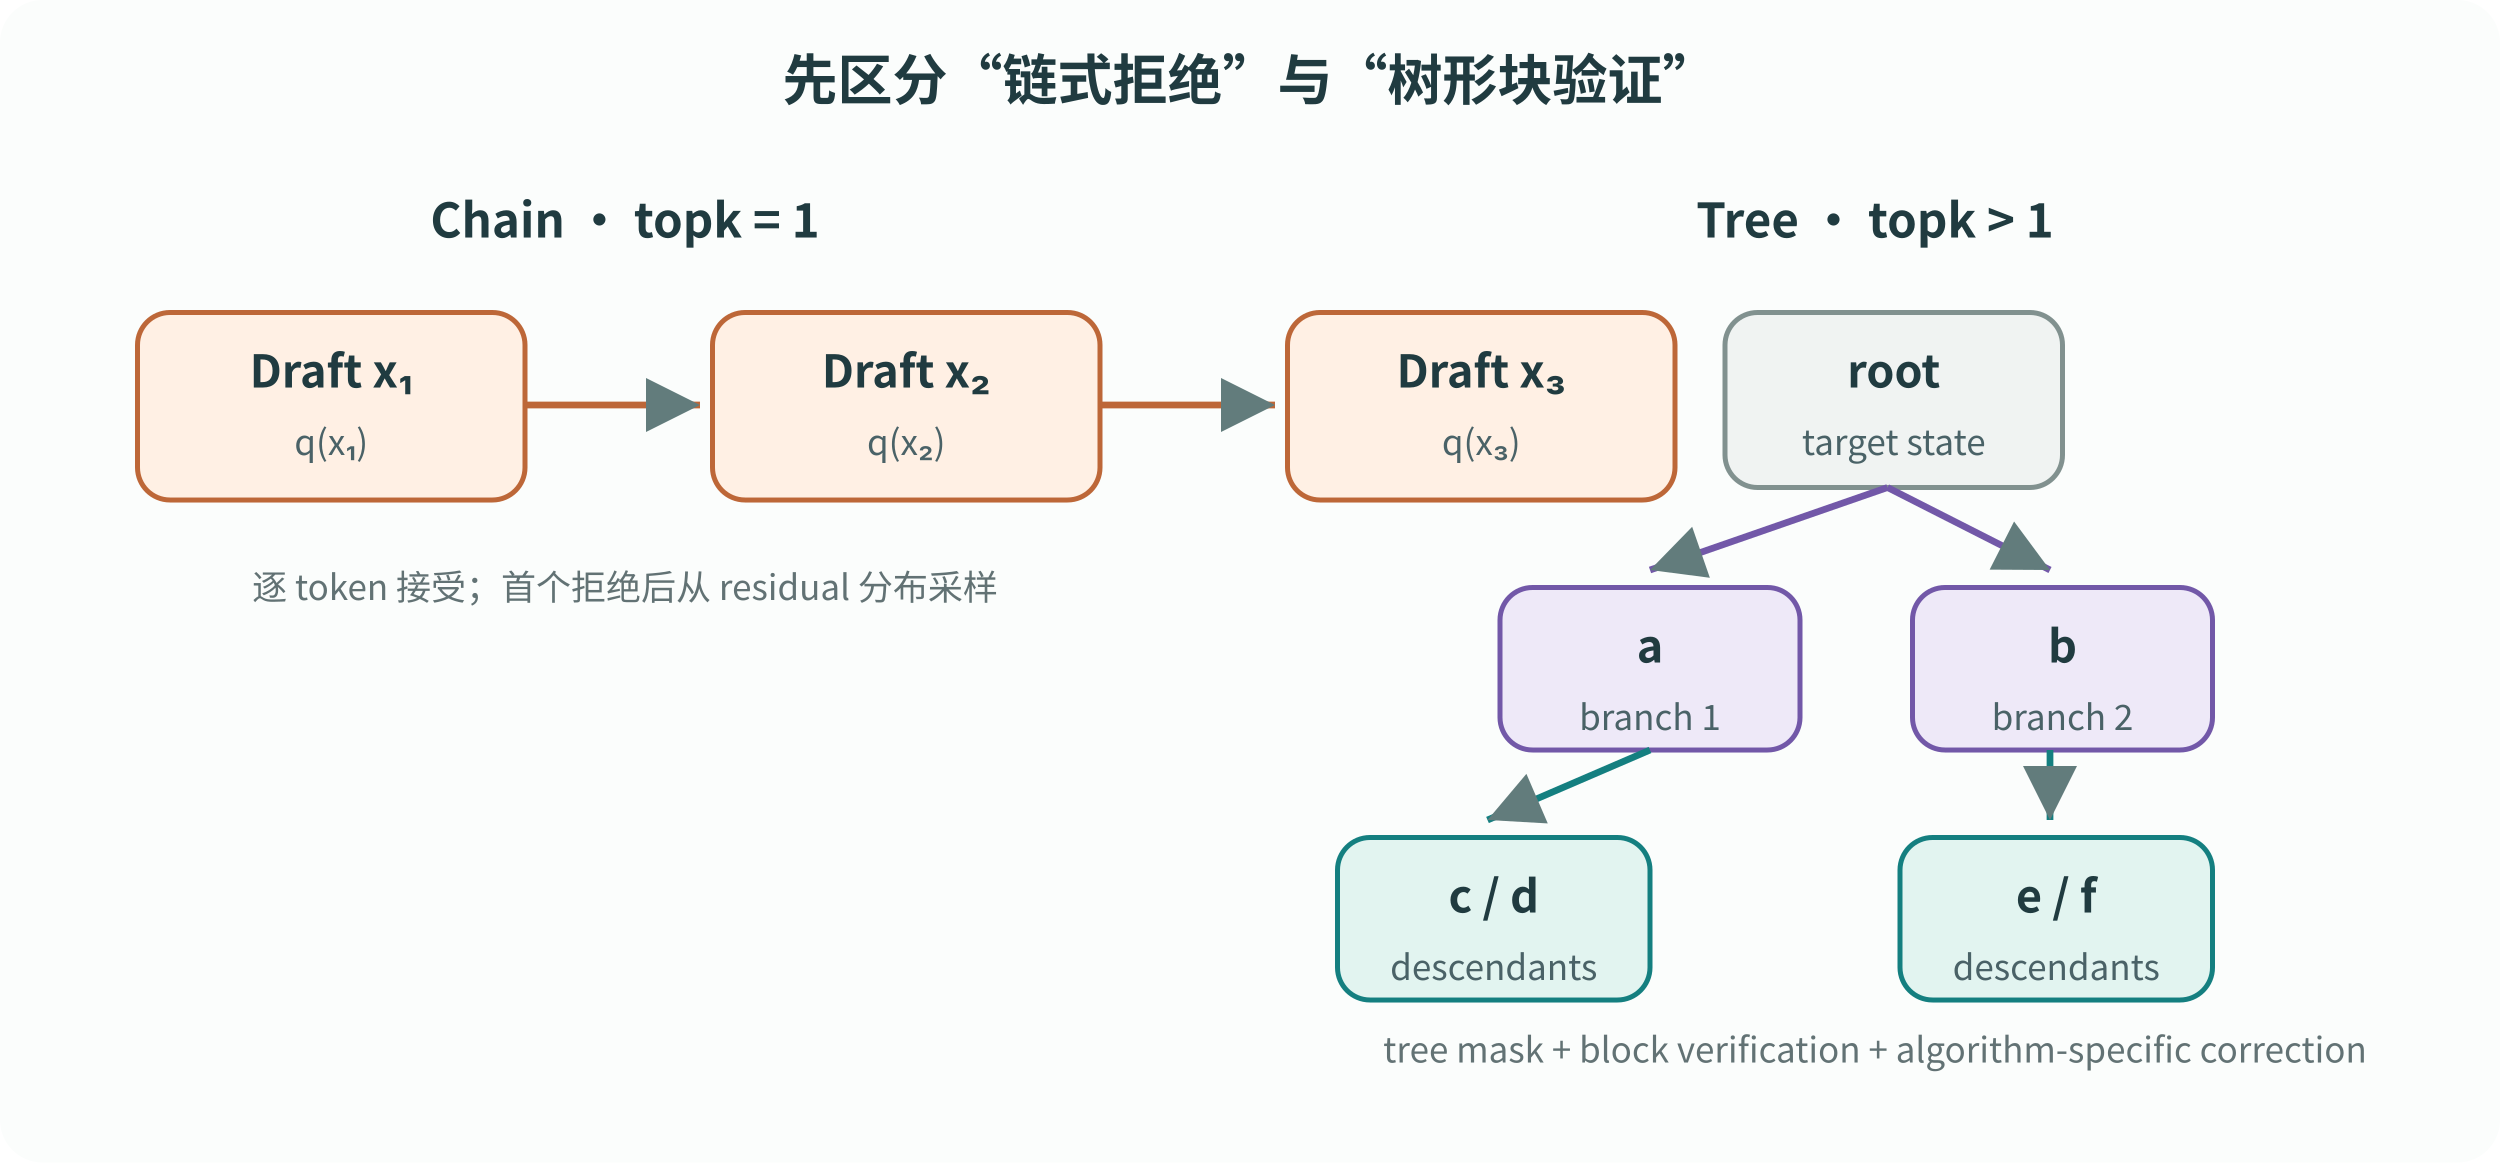
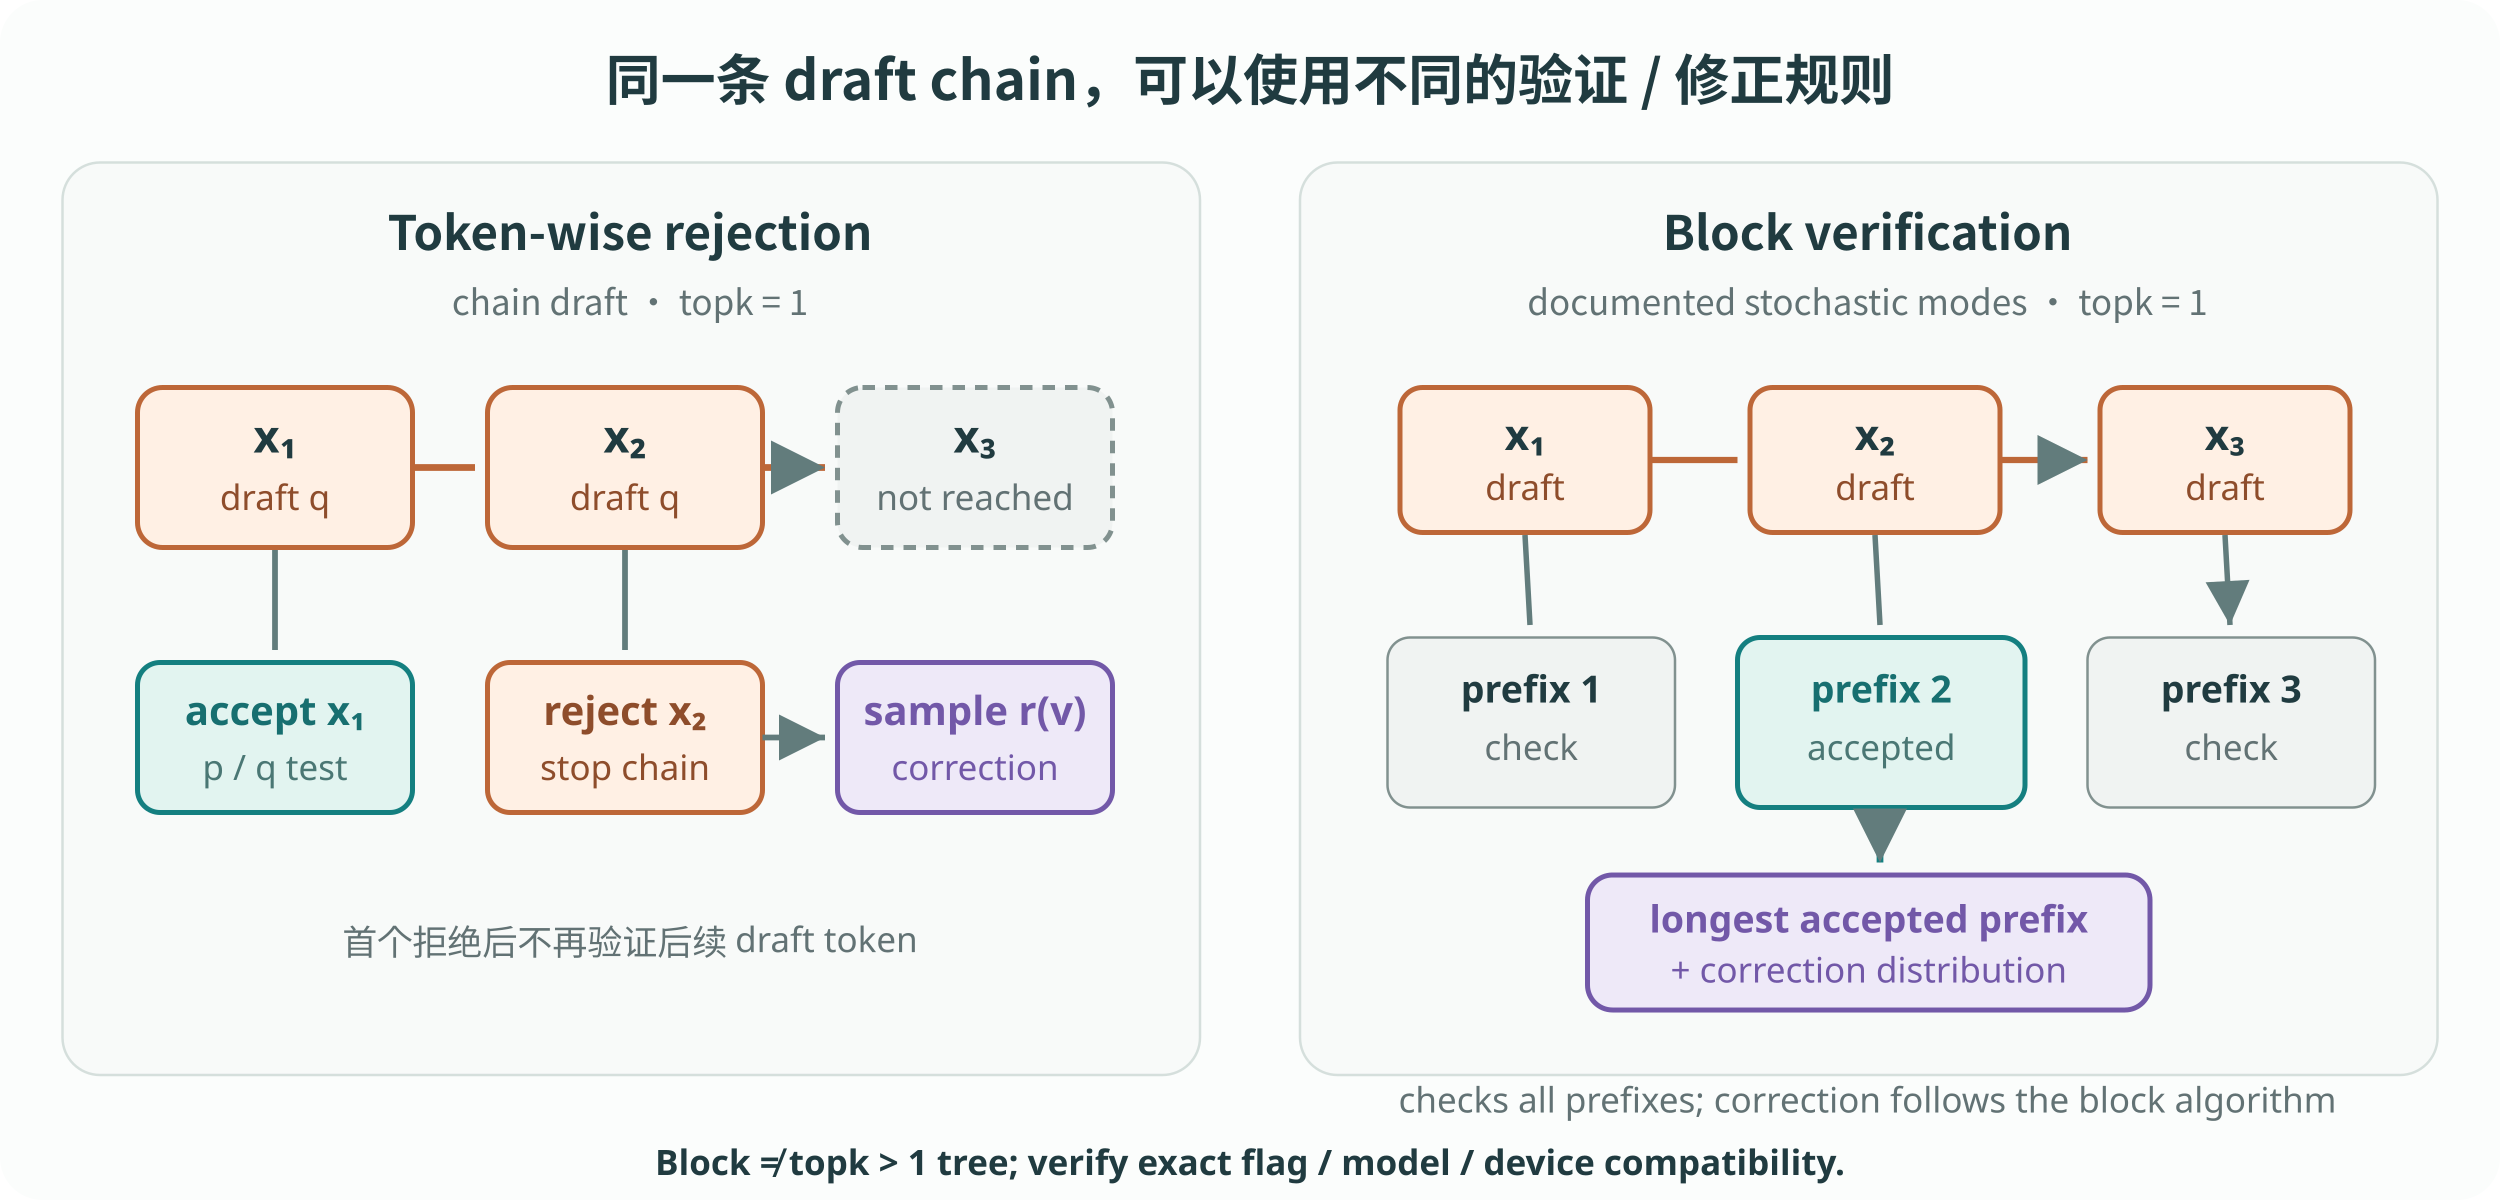
- <svg xmlns="http://www.w3.org/2000/svg" viewBox="0 0 1000 465" role="img" aria-labelledby="title desc">
+ <svg xmlns="http://www.w3.org/2000/svg" viewBox="0 0 1000 480" role="img" aria-labelledby="title desc">
  <defs>
    <marker id="arrow" markerWidth="9" markerHeight="9" refX="8" refY="4" orient="auto">
      <path d="M0 0L8 4L0 8Z" fill="#627c7c" />
    </marker>
  </defs>
-   <rect width="1000" height="465" rx="17" fill="#fbfdfc" />
-   <text x="500" y="40" font-family="system-ui,-apple-system,'Noto Sans CJK SC',sans-serif" font-size="22" font-weight="700" text-anchor="middle" fill="#203b40">先区分“链式拒绝”与“树形块验证”</text>
-   <text x="250" y="95" font-family="system-ui,-apple-system,'Noto Sans CJK SC',sans-serif" font-size="19" font-weight="700" text-anchor="middle" fill="#203b40">Chain · topk = 1</text>
-   <rect x="55" y="125" width="155" height="75" rx="13" fill="#fff0e4" stroke="#bd6738" stroke-width="2" />
-   <text x="132.5" y="155" font-family="system-ui,-apple-system,'Noto Sans CJK SC',sans-serif" font-size="18" font-weight="700" text-anchor="middle" fill="#203b40">Draft x₁</text>
-   <text x="132.5" y="182" font-family="system-ui,-apple-system,'Noto Sans CJK SC',sans-serif" font-size="14" font-weight="500" text-anchor="middle" fill="#4a6267">q(x₁)</text>
-   <rect x="285" y="125" width="155" height="75" rx="13" fill="#fff0e4" stroke="#bd6738" stroke-width="2" />
-   <text x="362.5" y="155" font-family="system-ui,-apple-system,'Noto Sans CJK SC',sans-serif" font-size="18" font-weight="700" text-anchor="middle" fill="#203b40">Draft x₂</text>
-   <text x="362.5" y="182" font-family="system-ui,-apple-system,'Noto Sans CJK SC',sans-serif" font-size="14" font-weight="500" text-anchor="middle" fill="#4a6267">q(x₂)</text>
-   <rect x="515" y="125" width="155" height="75" rx="13" fill="#fff0e4" stroke="#bd6738" stroke-width="2" />
-   <text x="592.5" y="155" font-family="system-ui,-apple-system,'Noto Sans CJK SC',sans-serif" font-size="18" font-weight="700" text-anchor="middle" fill="#203b40">Draft x₃</text>
-   <text x="592.5" y="182" font-family="system-ui,-apple-system,'Noto Sans CJK SC',sans-serif" font-size="14" font-weight="500" text-anchor="middle" fill="#4a6267">q(x₃)</text>
-   <path d="M210 162 L280 162" fill="none" stroke="#bd6738" stroke-width="2.7" marker-end="url(#arrow)" />
-   <path d="M440 162 L510 162" fill="none" stroke="#bd6738" stroke-width="2.7" marker-end="url(#arrow)" />
-   <text x="250" y="240" font-family="system-ui,-apple-system,'Noto Sans CJK SC',sans-serif" font-size="14" font-weight="500" text-anchor="middle" fill="#627274">逐 token 接受；首个拒绝后从 residual 分布采样</text>
-   <text x="750" y="95" font-family="system-ui,-apple-system,'Noto Sans CJK SC',sans-serif" font-size="19" font-weight="700" text-anchor="middle" fill="#203b40">Tree · topk &gt; 1</text>
-   <rect x="690" y="125" width="135" height="70" rx="13" fill="#f0f3f2" stroke="#81918f" stroke-width="2" />
-   <text x="757.5" y="155" font-family="system-ui,-apple-system,'Noto Sans CJK SC',sans-serif" font-size="18" font-weight="700" text-anchor="middle" fill="#203b40">root</text>
-   <text x="757.5" y="182" font-family="system-ui,-apple-system,'Noto Sans CJK SC',sans-serif" font-size="14" font-weight="500" text-anchor="middle" fill="#4a6267">target state</text>
-   <rect x="600" y="235" width="120" height="65" rx="13" fill="#eee9f8" stroke="#7258a8" stroke-width="2" />
-   <text x="660" y="265" font-family="system-ui,-apple-system,'Noto Sans CJK SC',sans-serif" font-size="18" font-weight="700" text-anchor="middle" fill="#203b40">a</text>
-   <text x="660" y="292" font-family="system-ui,-apple-system,'Noto Sans CJK SC',sans-serif" font-size="14" font-weight="500" text-anchor="middle" fill="#4a6267">branch 1</text>
-   <rect x="765" y="235" width="120" height="65" rx="13" fill="#eee9f8" stroke="#7258a8" stroke-width="2" />
-   <text x="825" y="265" font-family="system-ui,-apple-system,'Noto Sans CJK SC',sans-serif" font-size="18" font-weight="700" text-anchor="middle" fill="#203b40">b</text>
-   <text x="825" y="292" font-family="system-ui,-apple-system,'Noto Sans CJK SC',sans-serif" font-size="14" font-weight="500" text-anchor="middle" fill="#4a6267">branch 2</text>
-   <rect x="535" y="335" width="125" height="65" rx="13" fill="#e2f4f0" stroke="#147f80" stroke-width="2" />
-   <text x="597.5" y="365" font-family="system-ui,-apple-system,'Noto Sans CJK SC',sans-serif" font-size="18" font-weight="700" text-anchor="middle" fill="#203b40">c / d</text>
-   <text x="597.5" y="392" font-family="system-ui,-apple-system,'Noto Sans CJK SC',sans-serif" font-size="14" font-weight="500" text-anchor="middle" fill="#4a6267">descendants</text>
-   <rect x="760" y="335" width="125" height="65" rx="13" fill="#e2f4f0" stroke="#147f80" stroke-width="2" />
-   <text x="822.5" y="365" font-family="system-ui,-apple-system,'Noto Sans CJK SC',sans-serif" font-size="18" font-weight="700" text-anchor="middle" fill="#203b40">e / f</text>
-   <text x="822.5" y="392" font-family="system-ui,-apple-system,'Noto Sans CJK SC',sans-serif" font-size="14" font-weight="500" text-anchor="middle" fill="#4a6267">descendants</text>
-   <path d="M755 195 L660 228" fill="none" stroke="#7258a8" stroke-width="2.7" marker-end="url(#arrow)" />
-   <path d="M755 195 L820 228" fill="none" stroke="#7258a8" stroke-width="2.7" marker-end="url(#arrow)" />
-   <path d="M660 300 L595 328" fill="none" stroke="#147f80" stroke-width="2.7" marker-end="url(#arrow)" />
-   <path d="M820 300 L820 328" fill="none" stroke="#147f80" stroke-width="2.7" marker-end="url(#arrow)" />
-   <text x="750" y="425" font-family="system-ui,-apple-system,'Noto Sans CJK SC',sans-serif" font-size="14" font-weight="500" text-anchor="middle" fill="#627274">tree mask + block verification + algorithm-specific correction</text>
+   <rect width="1000" height="480" rx="17" fill="#fbfdfc" />
+   <text x="500" y="40" font-family="system-ui,-apple-system,'Noto Sans CJK SC',sans-serif" font-size="22" font-weight="700" text-anchor="middle" fill="#203b40">同一条 draft chain，可以使用不同的验证 / 修正规则</text>
+   <rect x="25" y="65" width="455" height="365" rx="15" fill="#f8faf9" stroke="#d5dfdc" />
+   <rect x="520" y="65" width="455" height="365" rx="15" fill="#f8faf9" stroke="#d5dfdc" />
+   <text x="252" y="100" font-family="system-ui,-apple-system,'Noto Sans CJK SC',sans-serif" font-size="19" font-weight="700" text-anchor="middle" fill="#203b40">Token-wise rejection</text>
+   <text x="252" y="126" font-family="system-ui,-apple-system,'Noto Sans CJK SC',sans-serif" font-size="14" text-anchor="middle" fill="#627274">chain draft · topk = 1</text>
+   <rect x="55" y="155" width="110" height="64" rx="10" fill="#fff0e4" stroke="#bd6738" stroke-width="2" />
+   <text x="110" y="181" font-family="system-ui" font-size="18" font-weight="700" text-anchor="middle" fill="#203b40">x₁</text>
+   <text x="110" y="204" font-family="system-ui" font-size="14" text-anchor="middle" fill="#8e4d2b">draft q</text>
+   <rect x="195" y="155" width="110" height="64" rx="10" fill="#fff0e4" stroke="#bd6738" stroke-width="2" />
+   <text x="250" y="181" font-family="system-ui" font-size="18" font-weight="700" text-anchor="middle" fill="#203b40">x₂</text>
+   <text x="250" y="204" font-family="system-ui" font-size="14" text-anchor="middle" fill="#8e4d2b">draft q</text>
+   <rect x="335" y="155" width="110" height="64" rx="10" fill="#f0f3f2" stroke="#81918f" stroke-width="2" stroke-dasharray="5 4" />
+   <text x="390" y="181" font-family="system-ui" font-size="18" font-weight="700" text-anchor="middle" fill="#203b40">x₃</text>
+   <text x="390" y="204" font-family="system-ui" font-size="14" text-anchor="middle" fill="#627274">not reached</text>
+   <path d="M165 187L190 187M305 187L330 187" fill="none" stroke="#bd6738" stroke-width="2.7" marker-end="url(#arrow)" />
+   <rect x="55" y="265" width="110" height="60" rx="9" fill="#e2f4f0" stroke="#147f80" stroke-width="2" />
+   <text x="110" y="290" font-family="system-ui" font-size="16" font-weight="700" text-anchor="middle" fill="#176f70">accept x₁</text>
+   <text x="110" y="312" font-family="system-ui" font-size="14" text-anchor="middle" fill="#4a7774">p / q test</text>
+   <rect x="195" y="265" width="110" height="60" rx="9" fill="#fff0e4" stroke="#bd6738" stroke-width="2" />
+   <text x="250" y="290" font-family="system-ui" font-size="16" font-weight="700" text-anchor="middle" fill="#8e4d2b">reject x₂</text>
+   <text x="250" y="312" font-family="system-ui" font-size="14" text-anchor="middle" fill="#8e4d2b">stop chain</text>
+   <rect x="335" y="265" width="110" height="60" rx="9" fill="#eee9f8" stroke="#7258a8" stroke-width="2" />
+   <text x="390" y="290" font-family="system-ui" font-size="16" font-weight="700" text-anchor="middle" fill="#7258a8">sample r(v)</text>
+   <text x="390" y="312" font-family="system-ui" font-size="14" text-anchor="middle" fill="#7258a8">correction</text>
+   <path d="M110 220L110 260M250 220L250 260M305 295L330 295" fill="none" stroke="#627c7c" stroke-width="2.3" marker-end="url(#arrow)" />
+   <text x="252" y="382" font-family="system-ui" font-size="14" text-anchor="middle" fill="#627274">首个拒绝后不再验证后续 draft token</text>
+   <text x="747" y="100" font-family="system-ui,-apple-system,'Noto Sans CJK SC',sans-serif" font-size="19" font-weight="700" text-anchor="middle" fill="#203b40">Block verification</text>
+   <text x="747" y="126" font-family="system-ui,-apple-system,'Noto Sans CJK SC',sans-serif" font-size="14" text-anchor="middle" fill="#627274">documented stochastic modes · topk = 1</text>
+   <rect x="560" y="155" width="100" height="58" rx="9" fill="#fff0e4" stroke="#bd6738" stroke-width="2" />
+   <text x="610" y="180" font-family="system-ui" font-size="17" font-weight="700" text-anchor="middle" fill="#203b40">x₁</text>
+   <text x="610" y="200" font-family="system-ui" font-size="14" text-anchor="middle" fill="#8e4d2b">draft</text>
+   <rect x="700" y="155" width="100" height="58" rx="9" fill="#fff0e4" stroke="#bd6738" stroke-width="2" />
+   <text x="750" y="180" font-family="system-ui" font-size="17" font-weight="700" text-anchor="middle" fill="#203b40">x₂</text>
+   <text x="750" y="200" font-family="system-ui" font-size="14" text-anchor="middle" fill="#8e4d2b">draft</text>
+   <rect x="840" y="155" width="100" height="58" rx="9" fill="#fff0e4" stroke="#bd6738" stroke-width="2" />
+   <text x="890" y="180" font-family="system-ui" font-size="17" font-weight="700" text-anchor="middle" fill="#203b40">x₃</text>
+   <text x="890" y="200" font-family="system-ui" font-size="14" text-anchor="middle" fill="#8e4d2b">draft</text>
+   <path d="M660 184L695 184M800 184L835 184" fill="none" stroke="#bd6738" stroke-width="2.5" marker-end="url(#arrow)" />
+   <rect x="555" y="255" width="115" height="68" rx="9" fill="#f0f3f2" stroke="#81918f" />
+   <text x="612.5" y="281" font-family="system-ui" font-size="15" font-weight="700" text-anchor="middle" fill="#203b40">prefix 1</text>
+   <text x="612.5" y="304" font-family="system-ui" font-size="14" text-anchor="middle" fill="#627274">check</text>
+   <rect x="695" y="255" width="115" height="68" rx="9" fill="#e2f4f0" stroke="#147f80" stroke-width="2" />
+   <text x="752.5" y="281" font-family="system-ui" font-size="15" font-weight="700" text-anchor="middle" fill="#176f70">prefix 2</text>
+   <text x="752.5" y="304" font-family="system-ui" font-size="14" text-anchor="middle" fill="#4a7774">accepted</text>
+   <rect x="835" y="255" width="115" height="68" rx="9" fill="#f0f3f2" stroke="#81918f" />
+   <text x="892.5" y="281" font-family="system-ui" font-size="15" font-weight="700" text-anchor="middle" fill="#203b40">prefix 3</text>
+   <text x="892.5" y="304" font-family="system-ui" font-size="14" text-anchor="middle" fill="#627274">check</text>
+   <path d="M610 214L612 250M750 214L752 250M890 214L892 250" fill="none" stroke="#627c7c" stroke-width="2.2" marker-end="url(#arrow)" />
+   <rect x="635" y="350" width="225" height="54" rx="10" fill="#eee9f8" stroke="#7258a8" stroke-width="2" />
+   <text x="747.5" y="373" font-family="system-ui" font-size="15" font-weight="700" text-anchor="middle" fill="#7258a8">longest accepted prefix</text>
+   <text x="747.5" y="393" font-family="system-ui" font-size="14" text-anchor="middle" fill="#7258a8">+ correction distribution</text>
+   <path d="M752 325L752 345" fill="none" stroke="#147f80" stroke-width="2.7" marker-end="url(#arrow)" />
+   <text x="747" y="445" font-family="system-ui" font-size="14" text-anchor="middle" fill="#627274">checks all prefixes; correction follows the block algorithm</text>
+   <text x="500" y="470" font-family="system-ui" font-size="14" font-weight="700" text-anchor="middle" fill="#203b40">Block ≠ topk &gt; 1 tree; verify exact flag / model / device compatibility.</text>
</svg>
